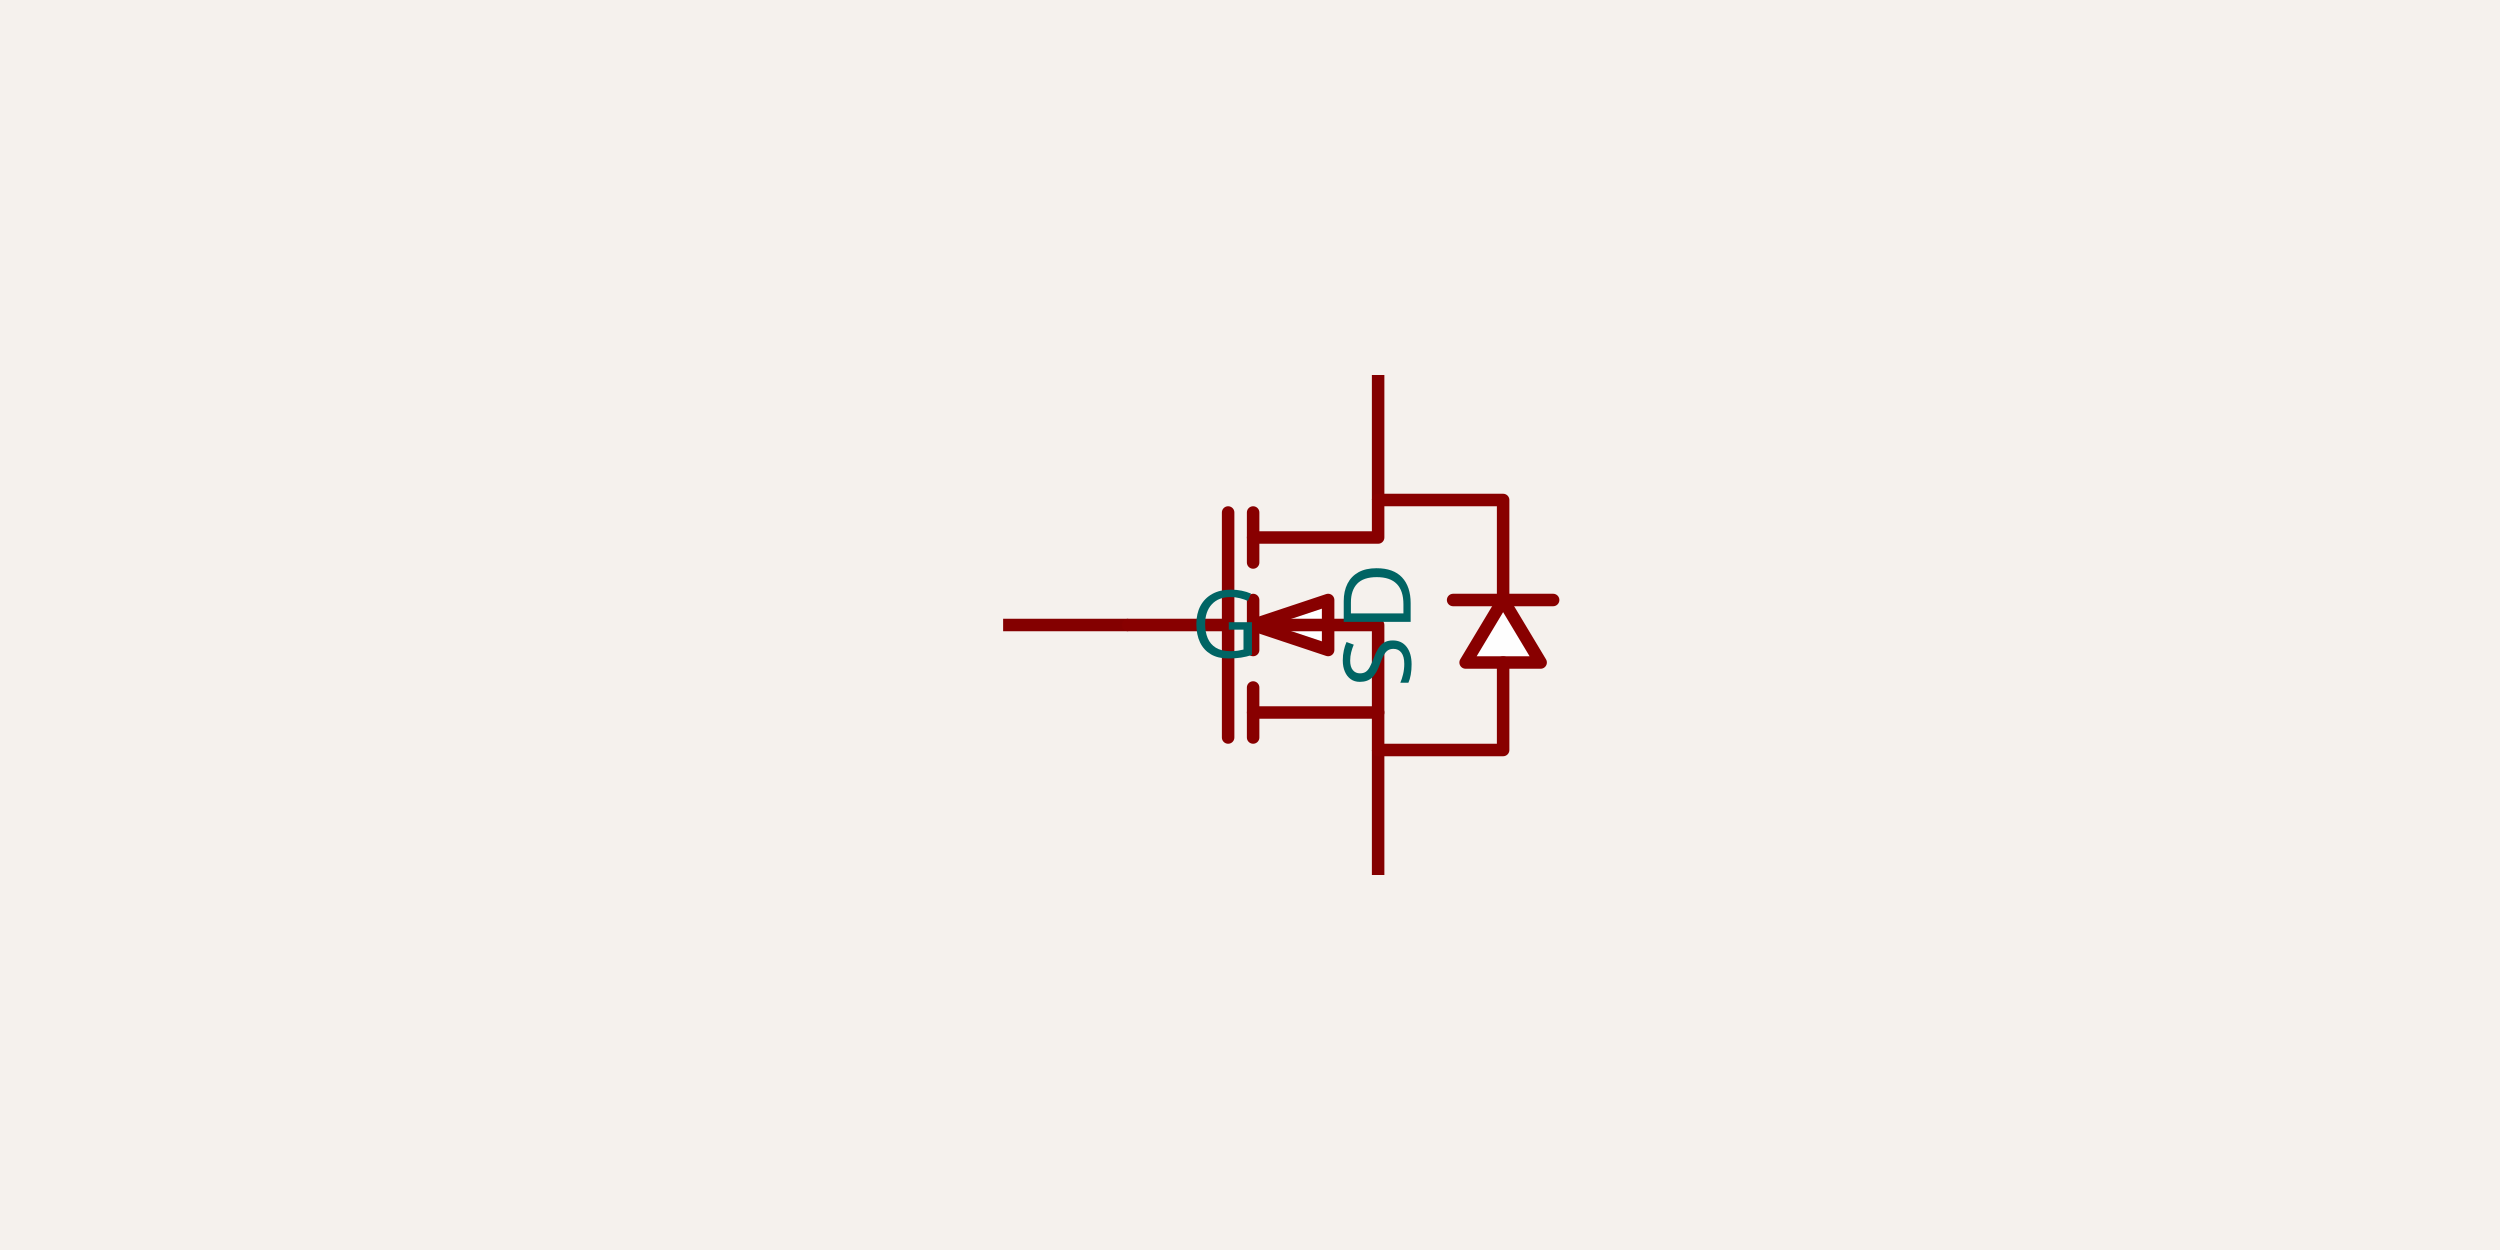
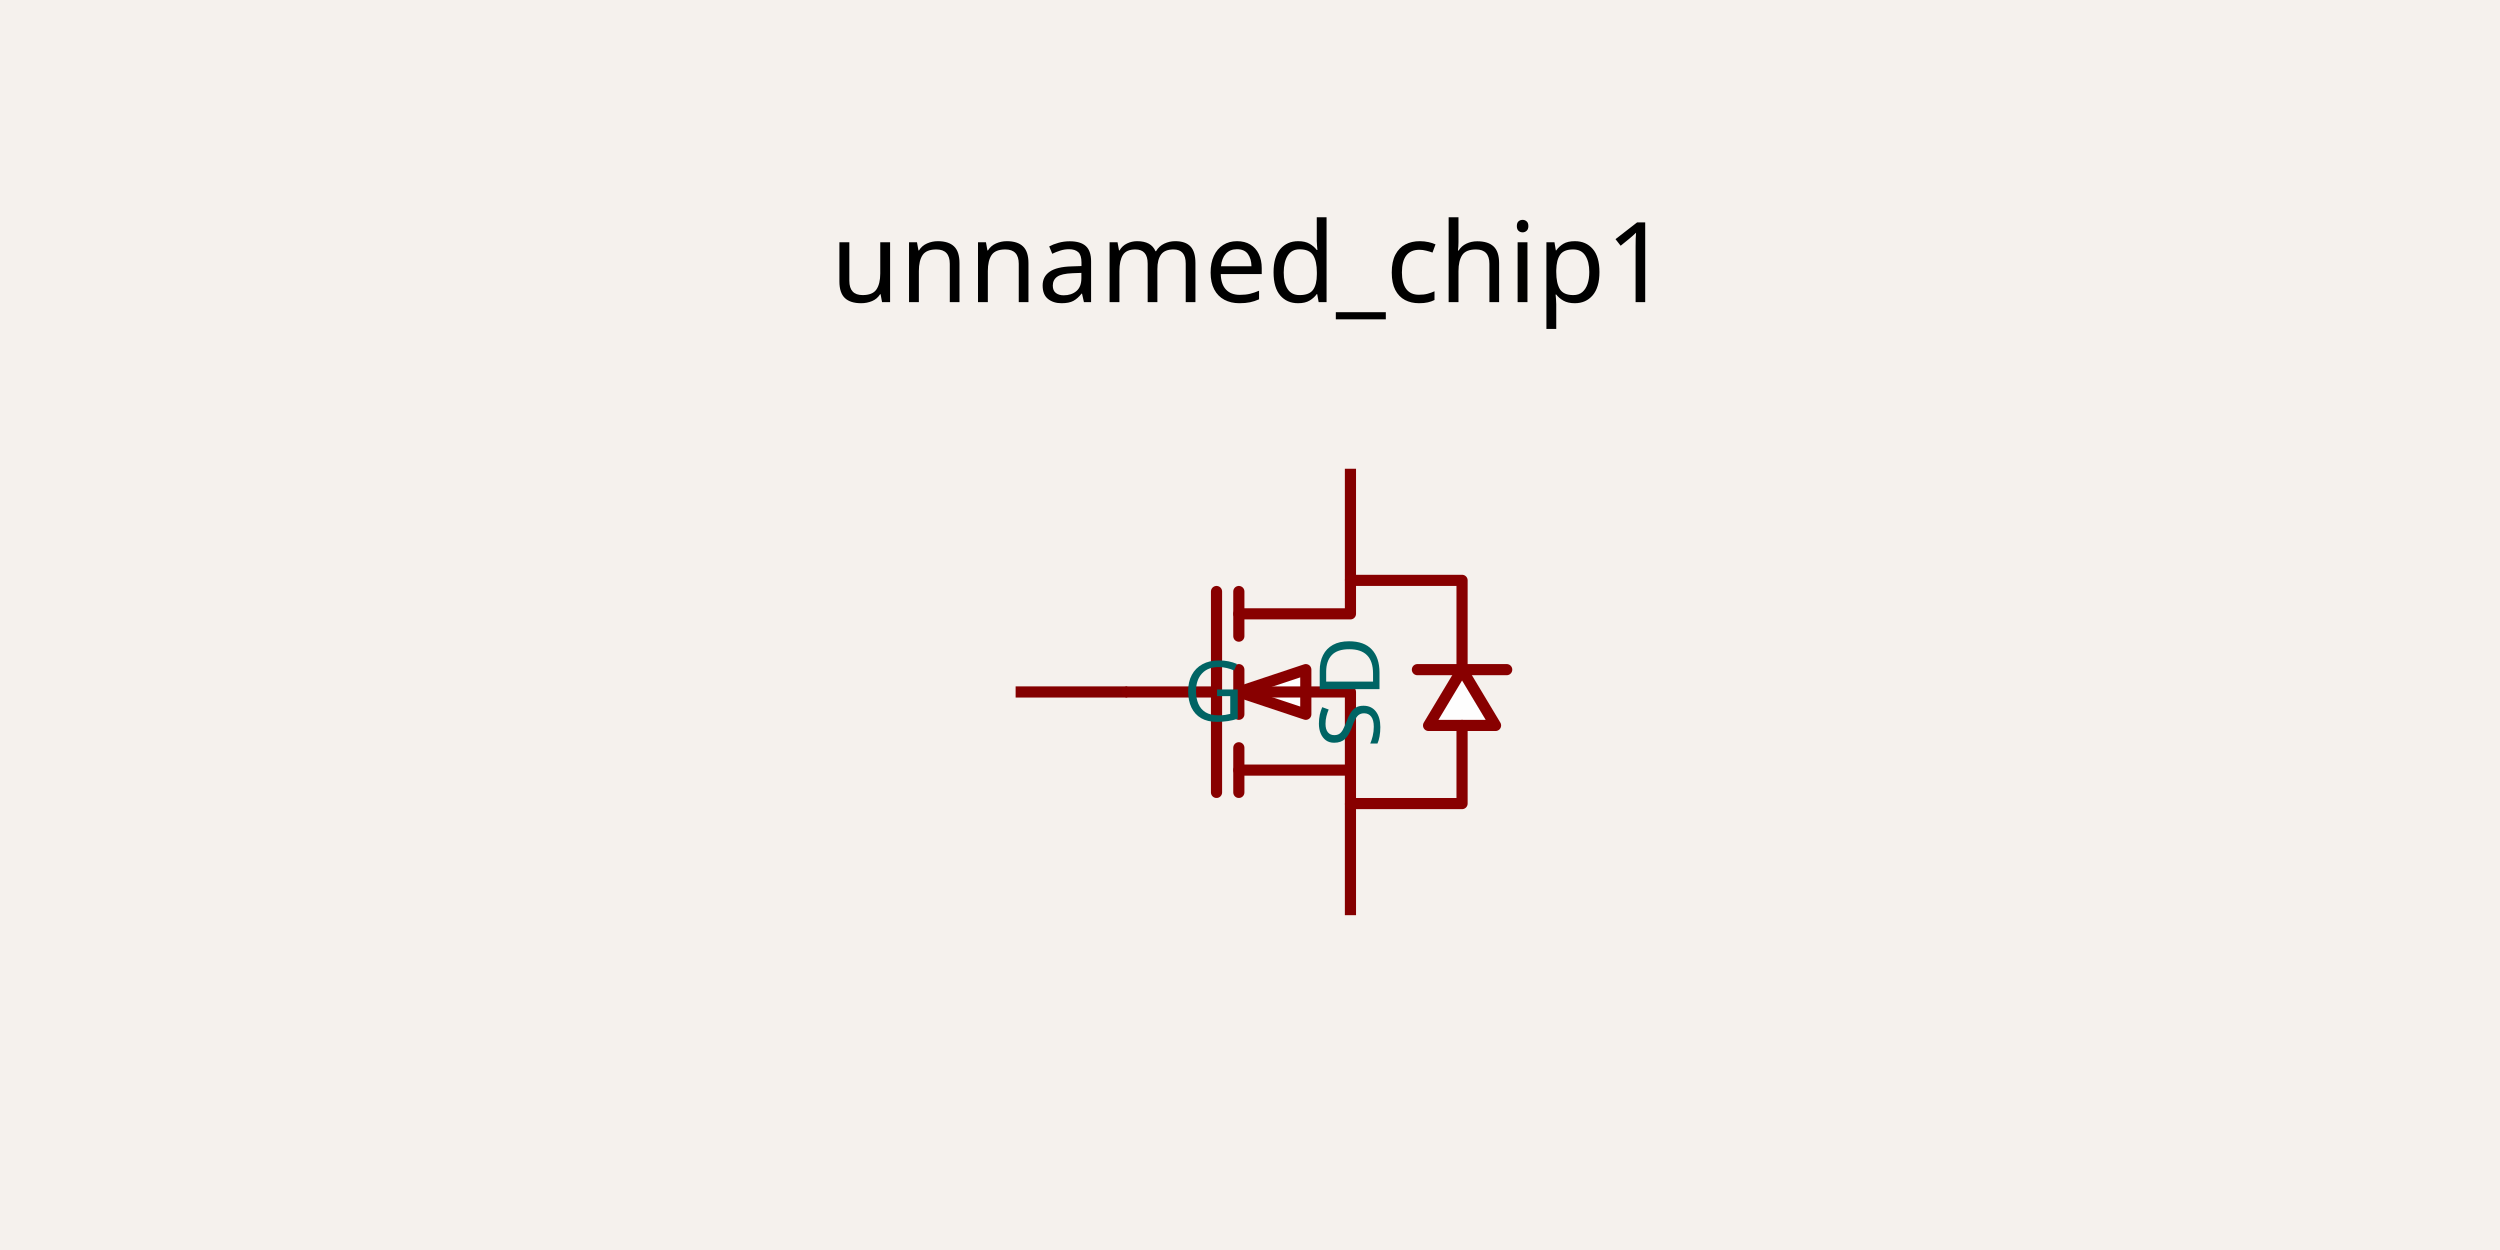
- <svg xmlns="http://www.w3.org/2000/svg" class="tscircuit-schematic" width="1200" height="600" style="background-color: rgb(245, 241, 237)" data-real-to-screen-transform="matrix(300,0,0,-300,601.5,300)" data-software-used-string="@tscircuit/core@0.0.1766">
+ <svg xmlns="http://www.w3.org/2000/svg" class="tscircuit-schematic" width="1200" height="600" style="background-color: rgb(245, 241, 237)" data-real-to-screen-transform="matrix(267.8571428571,0,0,-267.8571428571,594.6428571429,332.1428571429)" data-software-used-string="@tscircuit/core@0.0.2056">
  <style>
              .boundary { fill: rgb(245, 241, 237); }
              .schematic-boundary { fill: none; stroke: #fff; }
              .component { fill: none; stroke: rgb(132, 0, 0); }
              .chip { fill: rgb(255, 255, 194); stroke: rgb(132, 0, 0); }
              .component-pin { fill: none; stroke: rgb(132, 0, 0); }
              .text { font-family: sans-serif; fill: rgb(0, 150, 0); }
              .pin-number { fill: rgb(169, 0, 0); }
              .port-label { fill: rgb(0, 100, 100); }
              .component-name { fill: rgb(0, 100, 100); }
              
            </style>
  <rect class="boundary" x="0" y="0" width="1200" height="600" />
  <g class="sch-component" data-circuit-json-type="schematic_component" data-schematic-component-id="schematic_component_0">
-     <line class="sch-line" x1="661.5" y1="180" x2="661.5" y2="240" stroke="rgba(132, 0, 0)" stroke-width="6" data-schematic-line-id="schematic_line_0" data-schematic-component-id="schematic_component_0" />
-     <line class="sch-line" x1="481.5" y1="300" x2="541.5" y2="300" stroke="rgba(132, 0, 0)" stroke-width="6" data-schematic-line-id="schematic_line_1" data-schematic-component-id="schematic_component_0" />
-     <line class="sch-line" x1="661.5" y1="420" x2="661.5" y2="360" stroke="rgba(132, 0, 0)" stroke-width="6" data-schematic-line-id="schematic_line_2" data-schematic-component-id="schematic_component_0" />
-     <path class="sch-path" d="M 601.5 300 L 637.5 312 L 637.5 288 L 601.5 300" stroke="#880000" stroke-width="6" fill="#FEFEFE" stroke-linecap="round" stroke-linejoin="round" data-schematic-component-id="schematic_component_0" />
-     <path class="sch-path" d="M 721.5 288 L 703.5 318 L 739.5 318 L 721.5 288" stroke="#880000" stroke-width="6" fill="#FEFEFE" stroke-linecap="round" stroke-linejoin="round" data-schematic-component-id="schematic_component_0" />
-     <path class="sch-path" d="M 601.5 258 L 661.5 258 L 661.5 240 L 721.5 240 L 721.5 288" stroke="#880000" stroke-width="6" fill="none" stroke-linecap="round" stroke-linejoin="round" data-schematic-component-id="schematic_component_0" />
-     <path class="sch-path" d="M 601.5 300 L 661.5 300 L 661.5 360 L 721.5 360 L 721.5 318" stroke="#880000" stroke-width="6" fill="none" stroke-linecap="round" stroke-linejoin="round" data-schematic-component-id="schematic_component_0" />
-     <path class="sch-path" d="M 661.5 342 L 601.5 342" stroke="#880000" stroke-width="6" fill="none" stroke-linecap="round" stroke-linejoin="round" data-schematic-component-id="schematic_component_0" />
-     <path class="sch-path" d="M 589.5 246 L 589.5 354" stroke="#880000" stroke-width="6" fill="none" stroke-linecap="round" stroke-linejoin="round" data-schematic-component-id="schematic_component_0" />
-     <path class="sch-path" d="M 601.5 246 L 601.5 270" stroke="#880000" stroke-width="6" fill="none" stroke-linecap="round" stroke-linejoin="round" data-schematic-component-id="schematic_component_0" />
-     <path class="sch-path" d="M 601.5 312 L 601.5 288" stroke="#880000" stroke-width="6" fill="none" stroke-linecap="round" stroke-linejoin="round" data-schematic-component-id="schematic_component_0" />
-     <path class="sch-path" d="M 601.5 354 L 601.5 330" stroke="#880000" stroke-width="6" fill="none" stroke-linecap="round" stroke-linejoin="round" data-schematic-component-id="schematic_component_0" />
-     <path class="sch-path" d="M 541.5 300 L 589.5 300" stroke="#880000" stroke-width="6" fill="none" stroke-linecap="round" stroke-linejoin="round" data-schematic-component-id="schematic_component_0" />
-     <path class="sch-path" d="M 745.5 288 L 733.5 288 L 709.5 288 L 697.5 288" stroke="#880000" stroke-width="6" fill="none" stroke-linecap="round" stroke-linejoin="round" data-schematic-component-id="schematic_component_0" />
-     <text class="port-label sch-pin-label" x="661.5" y="270" style="font-family: sans-serif;" fill="rgb(0, 100, 100)" text-anchor="end" dominant-baseline="middle" font-size="45px" transform="rotate(-90 661.5 270)">D</text>
-     <text class="port-label sch-pin-label" x="571.5" y="300" style="font-family: sans-serif;" fill="rgb(0, 100, 100)" text-anchor="start" dominant-baseline="middle" font-size="45px" transform="">G</text>
-     <text class="port-label sch-pin-label" x="661.5" y="330" style="font-family: sans-serif;" fill="rgb(0, 100, 100)" text-anchor="start" dominant-baseline="middle" font-size="45px" transform="rotate(-90 661.5 330)">S</text>
+     <line class="sch-line" x1="648.214" y1="225" x2="648.214" y2="278.571" stroke="rgba(132, 0, 0)" stroke-width="5.357" data-schematic-line-id="schematic_line_0" data-schematic-component-id="schematic_component_0" />
+     <line class="sch-line" x1="487.5" y1="332.143" x2="541.071" y2="332.143" stroke="rgba(132, 0, 0)" stroke-width="5.357" data-schematic-line-id="schematic_line_1" data-schematic-component-id="schematic_component_0" />
+     <line class="sch-line" x1="648.214" y1="439.286" x2="648.214" y2="385.714" stroke="rgba(132, 0, 0)" stroke-width="5.357" data-schematic-line-id="schematic_line_2" data-schematic-component-id="schematic_component_0" />
+     <path class="sch-path" d="M 594.643 332.143 L 626.786 342.857 L 626.786 321.429 L 594.643 332.143" stroke="#880000" stroke-width="5.357" fill="#FEFEFE" stroke-linecap="round" stroke-linejoin="round" data-schematic-component-id="schematic_component_0" />
+     <path class="sch-path" d="M 701.786 321.429 L 685.714 348.214 L 717.857 348.214 L 701.786 321.429" stroke="#880000" stroke-width="5.357" fill="#FEFEFE" stroke-linecap="round" stroke-linejoin="round" data-schematic-component-id="schematic_component_0" />
+     <path class="sch-path" d="M 594.643 294.643 L 648.214 294.643 L 648.214 278.571 L 701.786 278.571 L 701.786 321.429" stroke="#880000" stroke-width="5.357" fill="none" stroke-linecap="round" stroke-linejoin="round" data-schematic-component-id="schematic_component_0" />
+     <path class="sch-path" d="M 594.643 332.143 L 648.214 332.143 L 648.214 385.714 L 701.786 385.714 L 701.786 348.214" stroke="#880000" stroke-width="5.357" fill="none" stroke-linecap="round" stroke-linejoin="round" data-schematic-component-id="schematic_component_0" />
+     <path class="sch-path" d="M 648.214 369.643 L 594.643 369.643" stroke="#880000" stroke-width="5.357" fill="none" stroke-linecap="round" stroke-linejoin="round" data-schematic-component-id="schematic_component_0" />
+     <path class="sch-path" d="M 583.929 283.929 L 583.929 380.357" stroke="#880000" stroke-width="5.357" fill="none" stroke-linecap="round" stroke-linejoin="round" data-schematic-component-id="schematic_component_0" />
+     <path class="sch-path" d="M 594.643 283.929 L 594.643 305.357" stroke="#880000" stroke-width="5.357" fill="none" stroke-linecap="round" stroke-linejoin="round" data-schematic-component-id="schematic_component_0" />
+     <path class="sch-path" d="M 594.643 342.857 L 594.643 321.429" stroke="#880000" stroke-width="5.357" fill="none" stroke-linecap="round" stroke-linejoin="round" data-schematic-component-id="schematic_component_0" />
+     <path class="sch-path" d="M 594.643 380.357 L 594.643 358.929" stroke="#880000" stroke-width="5.357" fill="none" stroke-linecap="round" stroke-linejoin="round" data-schematic-component-id="schematic_component_0" />
+     <path class="sch-path" d="M 541.071 332.143 L 583.929 332.143" stroke="#880000" stroke-width="5.357" fill="none" stroke-linecap="round" stroke-linejoin="round" data-schematic-component-id="schematic_component_0" />
+     <path class="sch-path" d="M 723.214 321.429 L 712.5 321.429 L 691.071 321.429 L 680.357 321.429" stroke="#880000" stroke-width="5.357" fill="none" stroke-linecap="round" stroke-linejoin="round" data-schematic-component-id="schematic_component_0" />
+     <text class="port-label sch-pin-label" x="648.214" y="305.357" style="font-family: sans-serif;" fill="rgb(0, 100, 100)" text-anchor="end" dominant-baseline="middle" font-size="40.179px" transform="rotate(-90 648.2143 305.3571)">D</text>
+     <text class="port-label sch-pin-label" x="567.857" y="332.143" style="font-family: sans-serif;" fill="rgb(0, 100, 100)" text-anchor="start" dominant-baseline="middle" font-size="40.179px" transform="">G</text>
+     <text class="port-label sch-pin-label" x="648.214" y="358.929" style="font-family: sans-serif;" fill="rgb(0, 100, 100)" text-anchor="start" dominant-baseline="middle" font-size="40.179px" transform="rotate(-90 648.2143 358.9286)">S</text>
  </g>
  <g class="schematic-port-hover sch-port-hover" data-schematic-port-id="source_port_0">
-     <circle cx="661.5" cy="180" r="12" fill="red" opacity="0" />
+     <circle cx="648.214" cy="225" r="10.714" fill="red" opacity="0" />
  </g>
  <g class="schematic-port-hover sch-port-hover" data-schematic-port-id="source_port_1">
-     <circle cx="481.5" cy="300" r="12" fill="red" opacity="0" />
+     <circle cx="487.5" cy="332.143" r="10.714" fill="red" opacity="0" />
  </g>
  <g class="schematic-port-hover sch-port-hover" data-schematic-port-id="source_port_2">
-     <circle cx="661.5" cy="420" r="12" fill="red" opacity="0" />
+     <circle cx="648.214" cy="439.286" r="10.714" fill="red" opacity="0" />
  </g>
+   <text class="sch-text" x="600" y="160.714" fill="#000000" text-anchor="middle" dominant-baseline="ideographic" font-family="sans-serif" font-size="53.571px" transform="rotate(0, 600, 160.7143)">unnamed_chip1</text>
</svg>
